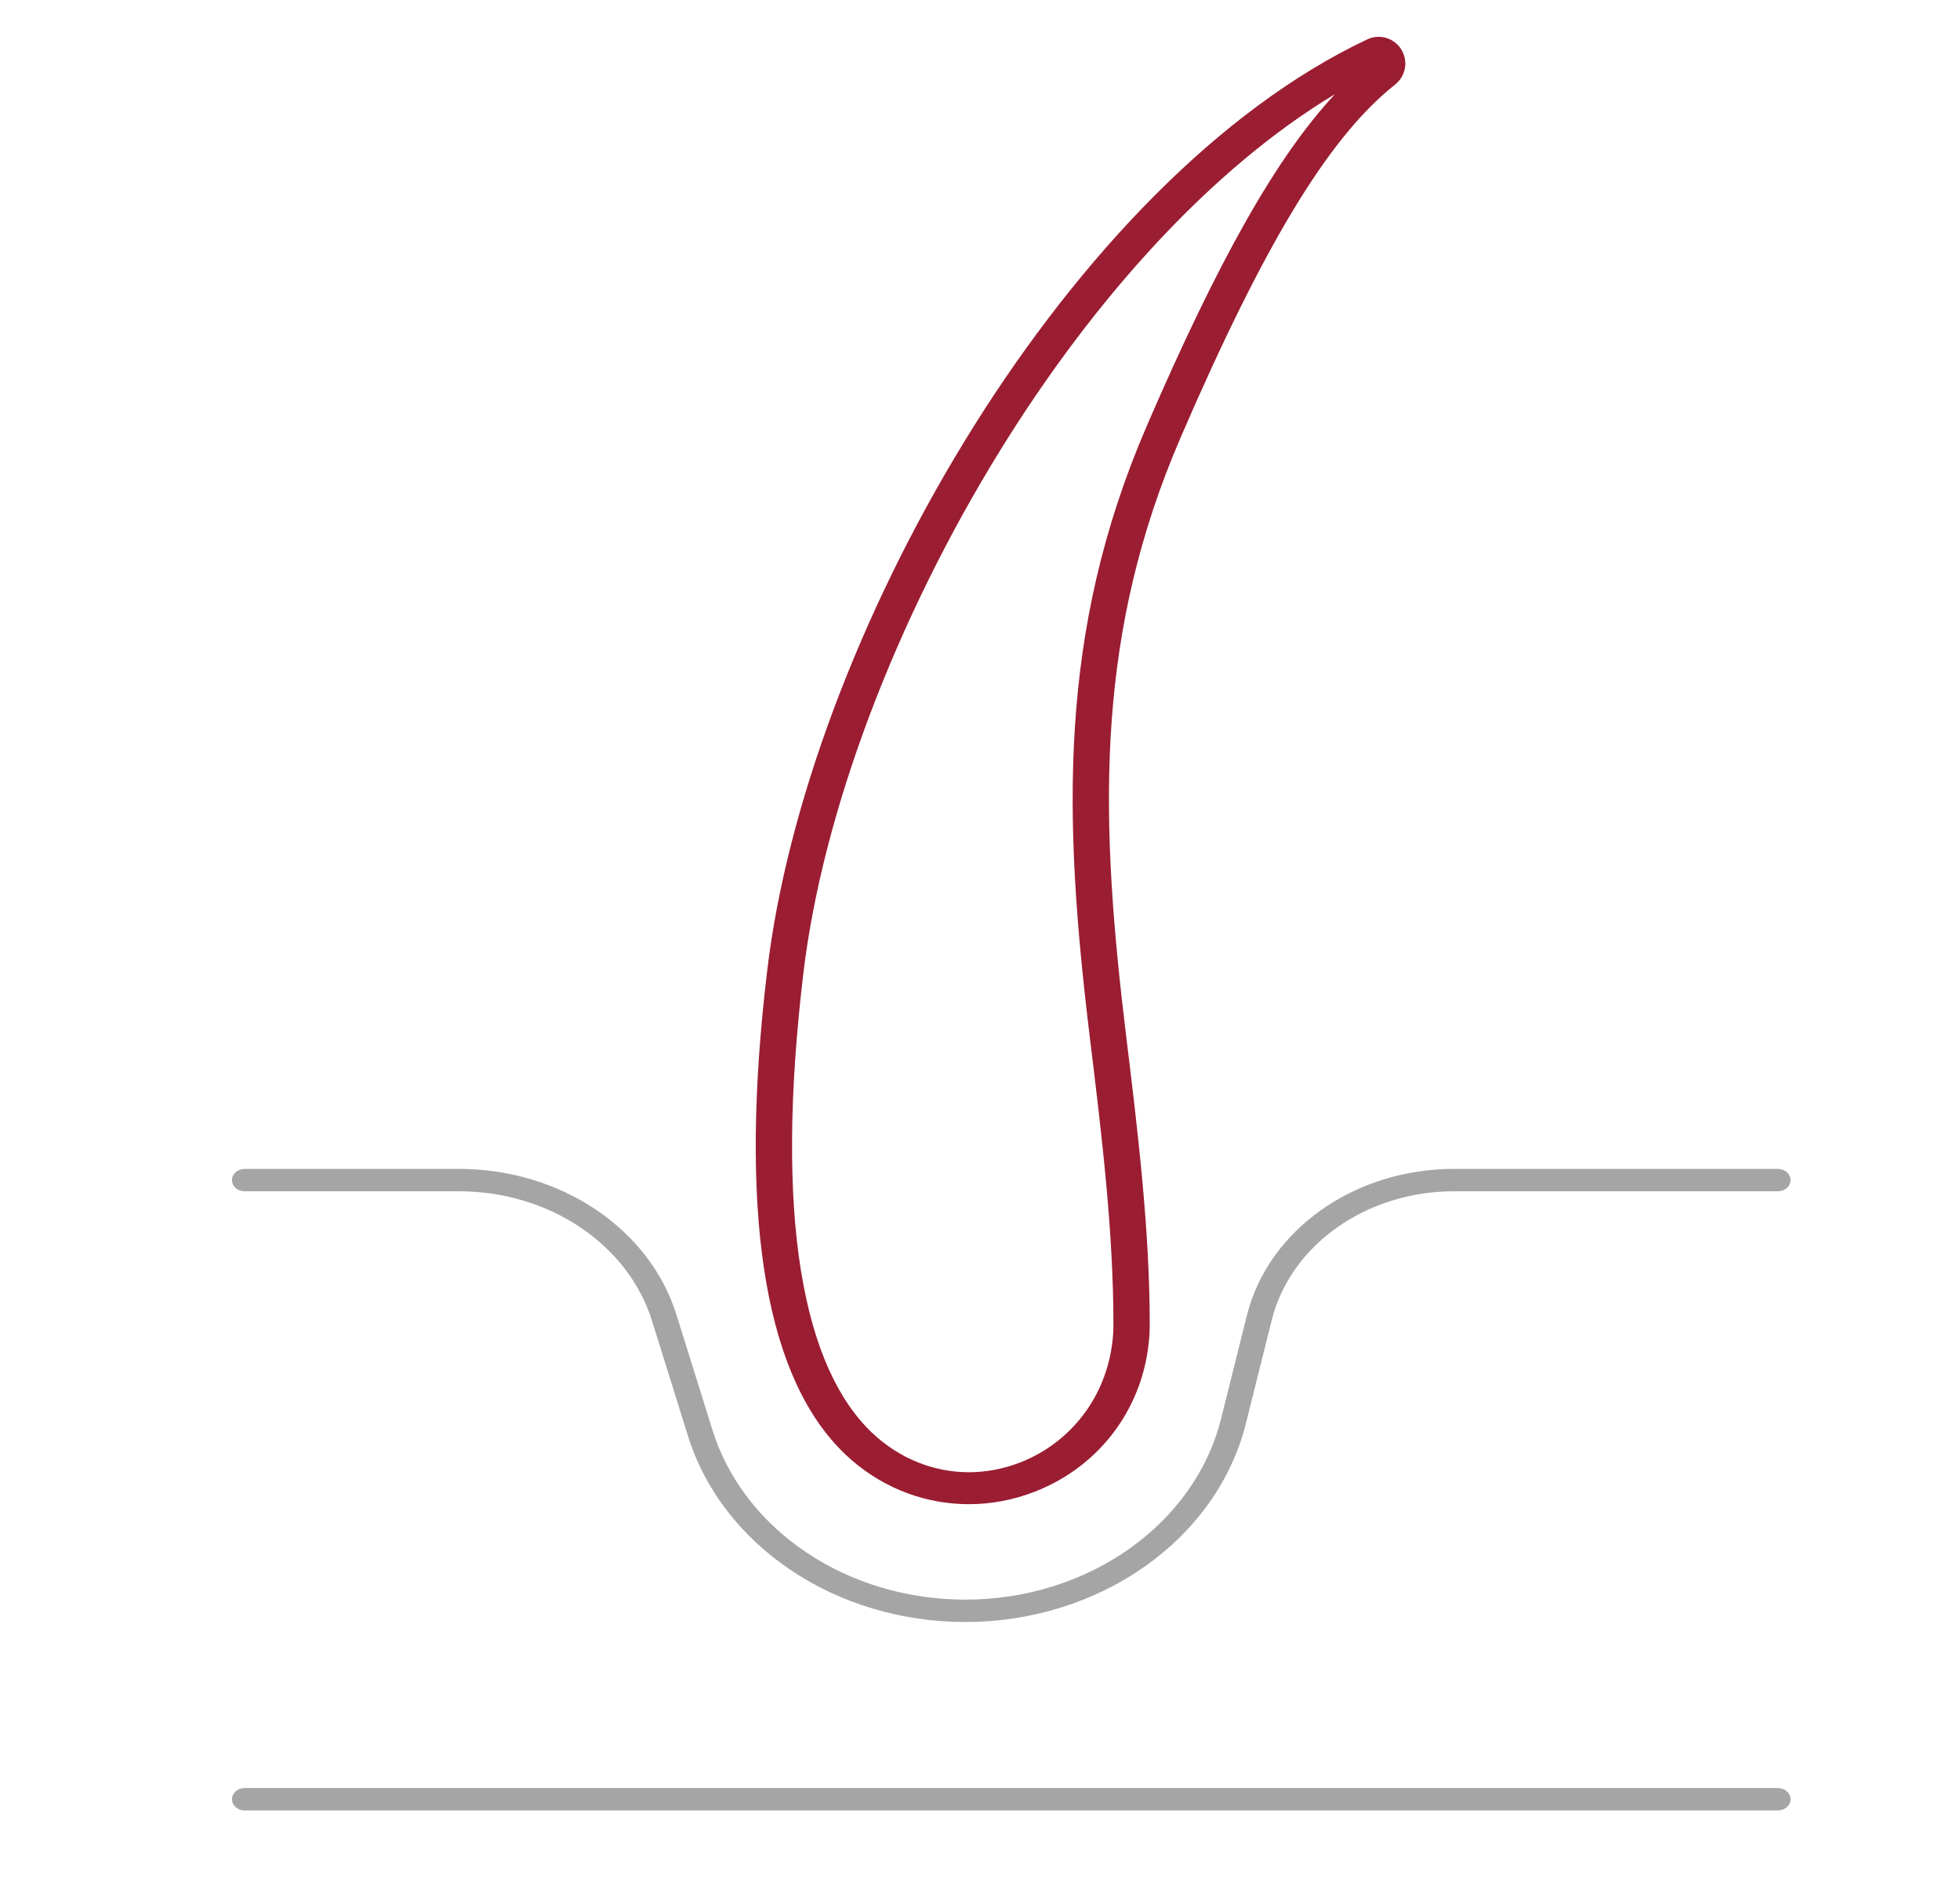
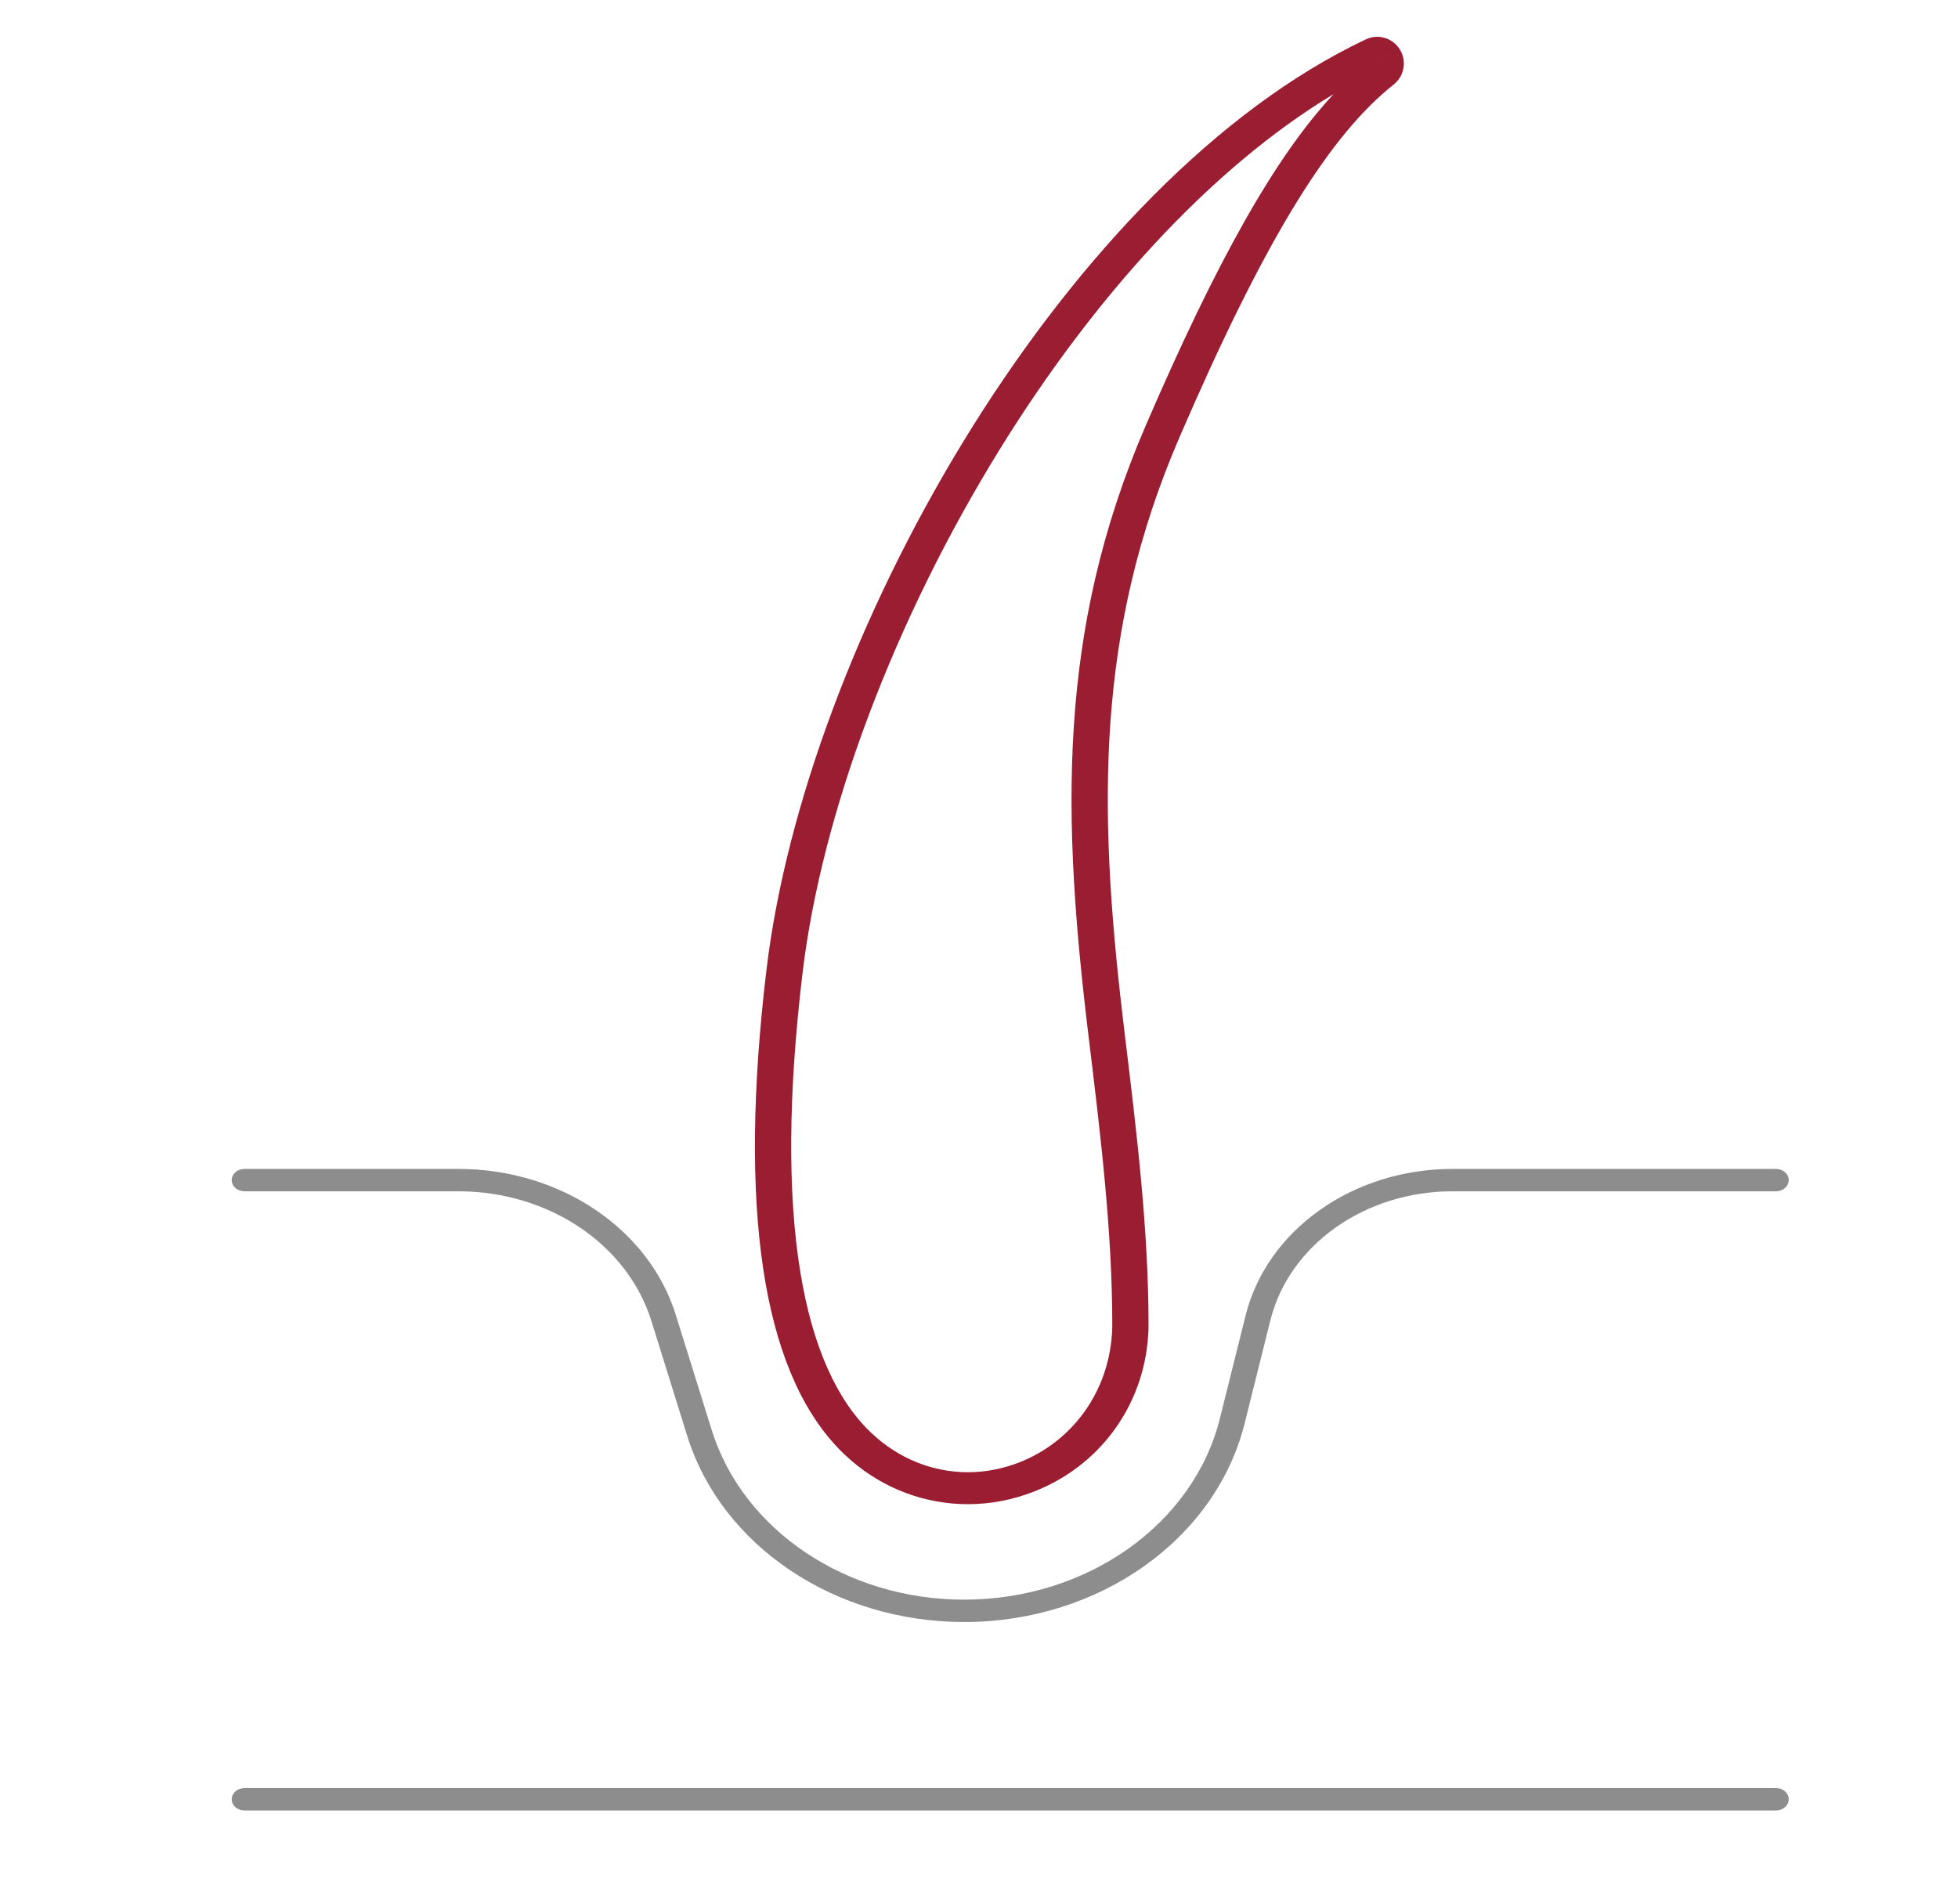
- <svg xmlns="http://www.w3.org/2000/svg" width="138" height="134" viewBox="0 0 138 134" fill="none">
-   <path d="M96.266 2.773C97.124 2.363 98.159 2.669 98.663 3.481L97.149 4.207V4.208L98.663 3.481C99.168 4.295 98.98 5.356 98.232 5.948L97.81 6.293C93.442 9.968 89.004 17.185 83.133 30.779L82.583 32.09C77.095 45.606 77.466 57.972 79.286 72.887C80.106 79.599 80.951 86.541 80.951 93.246C80.949 93.601 80.94 93.822 80.924 94.04C80.585 98.99 77.501 103.188 72.879 104.994C71.355 105.59 69.776 105.882 68.217 105.882V103.632C69.411 103.632 70.637 103.411 71.842 102.939L72.18 102.8C75.637 101.306 78.093 98.001 78.373 93.905V93.895L78.374 93.886C78.386 93.728 78.394 93.559 78.395 93.246C78.395 86.682 77.568 79.862 76.746 73.128C74.855 57.632 74.465 44.519 80.744 29.979C85.765 18.353 89.869 11.043 93.996 6.625C85.293 11.858 77.06 20.981 70.472 31.62C63.039 43.622 57.911 57.208 56.563 68.516C55.548 77.031 55.514 84.009 56.396 89.459C57.283 94.941 59.059 98.641 61.412 100.866C63.382 102.727 65.81 103.632 68.217 103.632V105.882C65.247 105.882 62.344 104.828 60.002 102.814L59.542 102.398C54.003 97.161 52.085 86.226 53.839 69.88L54.022 68.282C56.757 45.331 74.478 13.802 95.272 3.258L96.266 2.773Z" fill="#9B1D32" />
-   <path d="M32.319 82.281C39.468 82.281 45.736 86.486 47.631 92.554L50.164 100.664C52.366 107.714 59.649 112.6 67.957 112.6C76.62 112.6 84.118 107.295 85.979 99.848L87.792 92.593C89.297 86.571 95.359 82.281 102.364 82.281H125.177C125.671 82.281 126.072 82.634 126.072 83.069C126.072 83.503 125.671 83.856 125.177 83.856H102.364C96.199 83.856 90.863 87.632 89.539 92.932L87.726 100.185C85.684 108.355 77.46 114.175 67.957 114.175C58.844 114.175 50.855 108.815 48.439 101.081L45.906 92.971C44.224 87.587 38.662 83.856 32.319 83.856H17.227C16.733 83.856 16.332 83.504 16.332 83.069C16.332 82.634 16.733 82.281 17.227 82.281H32.319Z" fill="#A5A5A5" />
-   <path d="M125.177 125.865C125.671 125.865 126.072 126.218 126.072 126.653C126.072 127.087 125.671 127.44 125.177 127.44H17.227C16.733 127.44 16.332 127.088 16.332 126.653C16.332 126.218 16.733 125.865 17.227 125.865H125.177Z" fill="#A5A5A5" />
+ <svg xmlns="http://www.w3.org/2000/svg" width="108" height="105" viewBox="0 0 108 105" fill="none">
+   <path d="M75.336 2.172C76.008 1.851 76.818 2.091 77.212 2.727L76.028 3.296V3.297L77.212 2.727C77.608 3.365 77.461 4.196 76.875 4.66L76.545 4.931C73.127 7.81 69.654 13.465 65.059 24.117L64.628 25.145C60.333 35.736 60.624 45.425 62.048 57.112C62.689 62.372 63.351 67.811 63.351 73.065C63.349 73.343 63.343 73.516 63.33 73.687C63.065 77.566 60.651 80.855 57.034 82.271C55.841 82.738 54.606 82.966 53.385 82.966V81.204C54.319 81.204 55.279 81.03 56.222 80.661L56.487 80.552C59.192 79.381 61.114 76.791 61.333 73.581V73.574L61.334 73.567C61.344 73.443 61.349 73.31 61.351 73.065C61.351 67.922 60.703 62.578 60.06 57.301C58.58 45.159 58.275 34.883 63.189 23.491C67.118 14.381 70.33 8.653 73.56 5.19C66.749 9.291 60.306 16.44 55.15 24.776C49.333 34.181 45.32 44.826 44.265 53.687C43.47 60.359 43.444 65.827 44.134 70.098C44.828 74.393 46.218 77.292 48.06 79.036C49.601 80.495 51.502 81.204 53.385 81.204V82.966C51.061 82.966 48.789 82.141 46.956 80.563L46.596 80.237C42.261 76.133 40.76 67.564 42.133 54.756L42.276 53.504C44.417 35.52 58.285 10.815 74.559 2.553L75.336 2.172Z" fill="#9B1D32" />
+   <path d="M25.292 64.475C30.887 64.475 35.792 67.77 37.275 72.524L39.258 78.879C40.981 84.403 46.681 88.232 53.183 88.232C59.963 88.232 65.831 84.075 67.287 78.239L68.706 72.555C69.884 67.836 74.628 64.475 80.11 64.475H97.964C98.35 64.475 98.664 64.751 98.664 65.092C98.664 65.432 98.35 65.709 97.964 65.709H80.11C75.285 65.709 71.11 68.667 70.073 72.82L68.654 78.504C67.057 84.906 60.62 89.466 53.183 89.466C46.051 89.466 39.799 85.266 37.908 79.206L35.926 72.851C34.61 68.632 30.257 65.709 25.292 65.709H13.481C13.095 65.709 12.781 65.432 12.781 65.092C12.781 64.751 13.095 64.475 13.481 64.475H25.292Z" fill="#8D8D8D" />
+   <path d="M97.964 98.626C98.35 98.626 98.664 98.902 98.664 99.243C98.664 99.584 98.35 99.86 97.964 99.86H13.481C13.095 99.86 12.781 99.584 12.781 99.243C12.781 98.902 13.095 98.626 13.481 98.626H97.964Z" fill="#8D8D8D" />
</svg>
